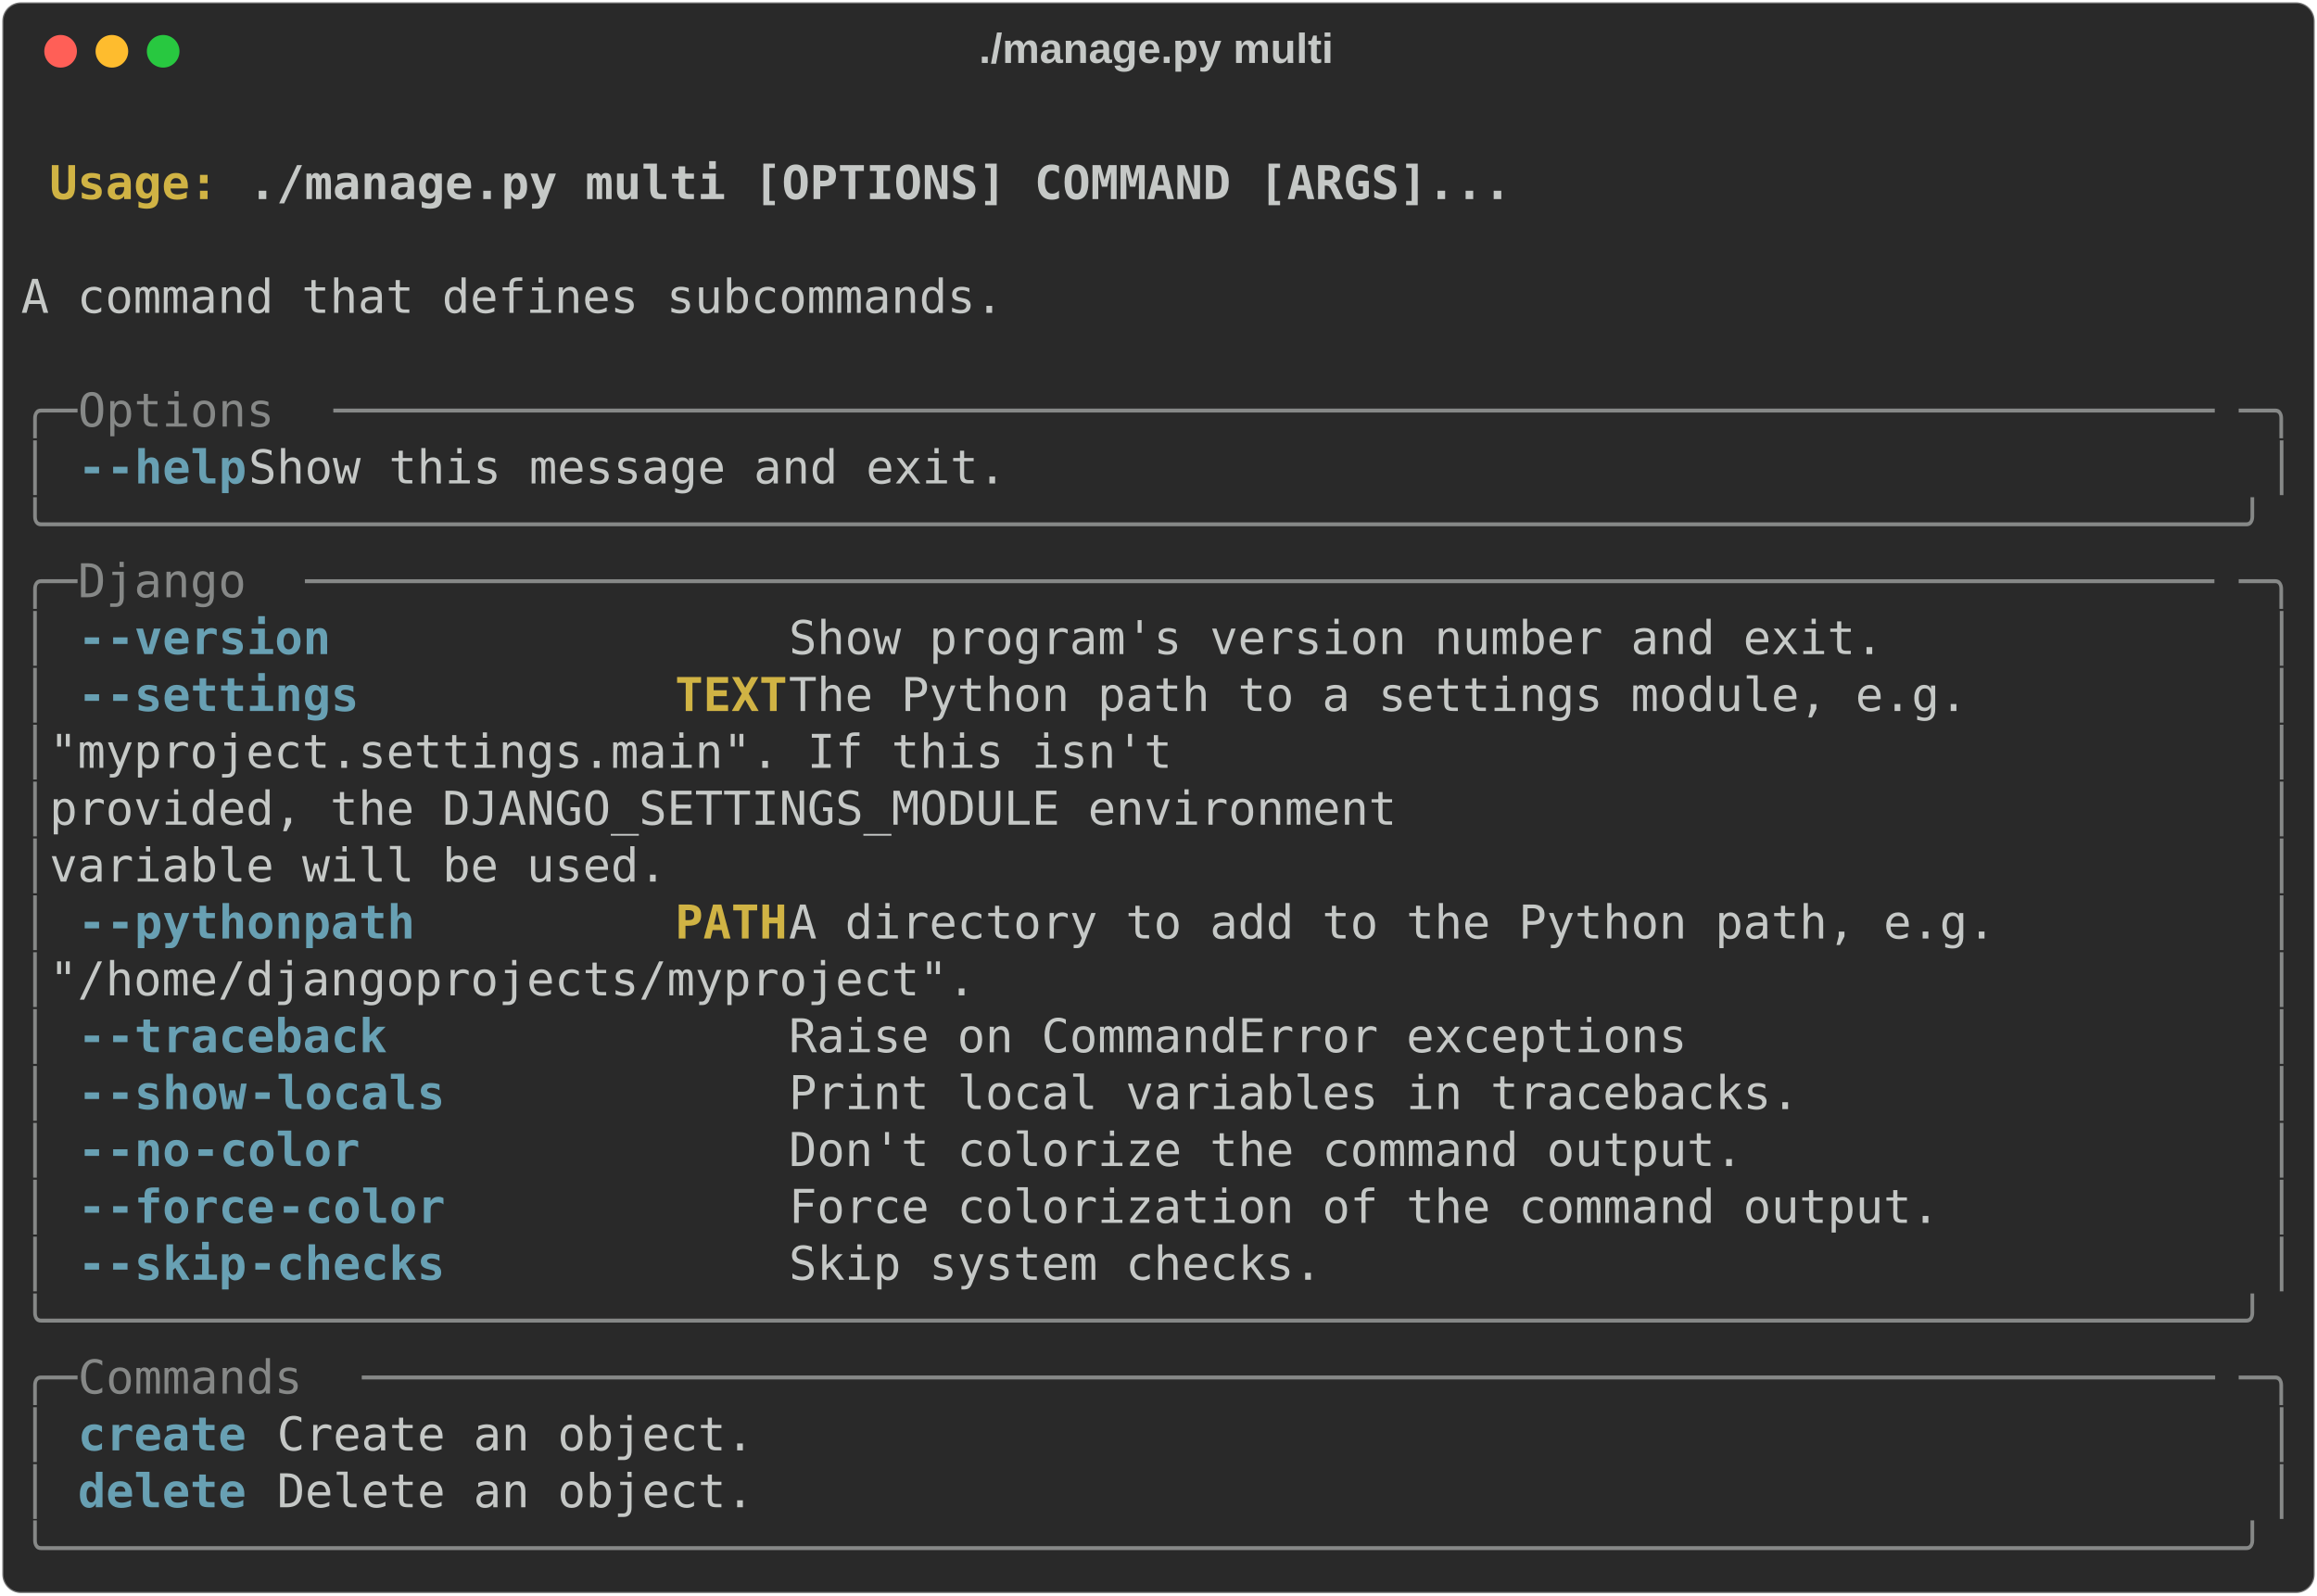
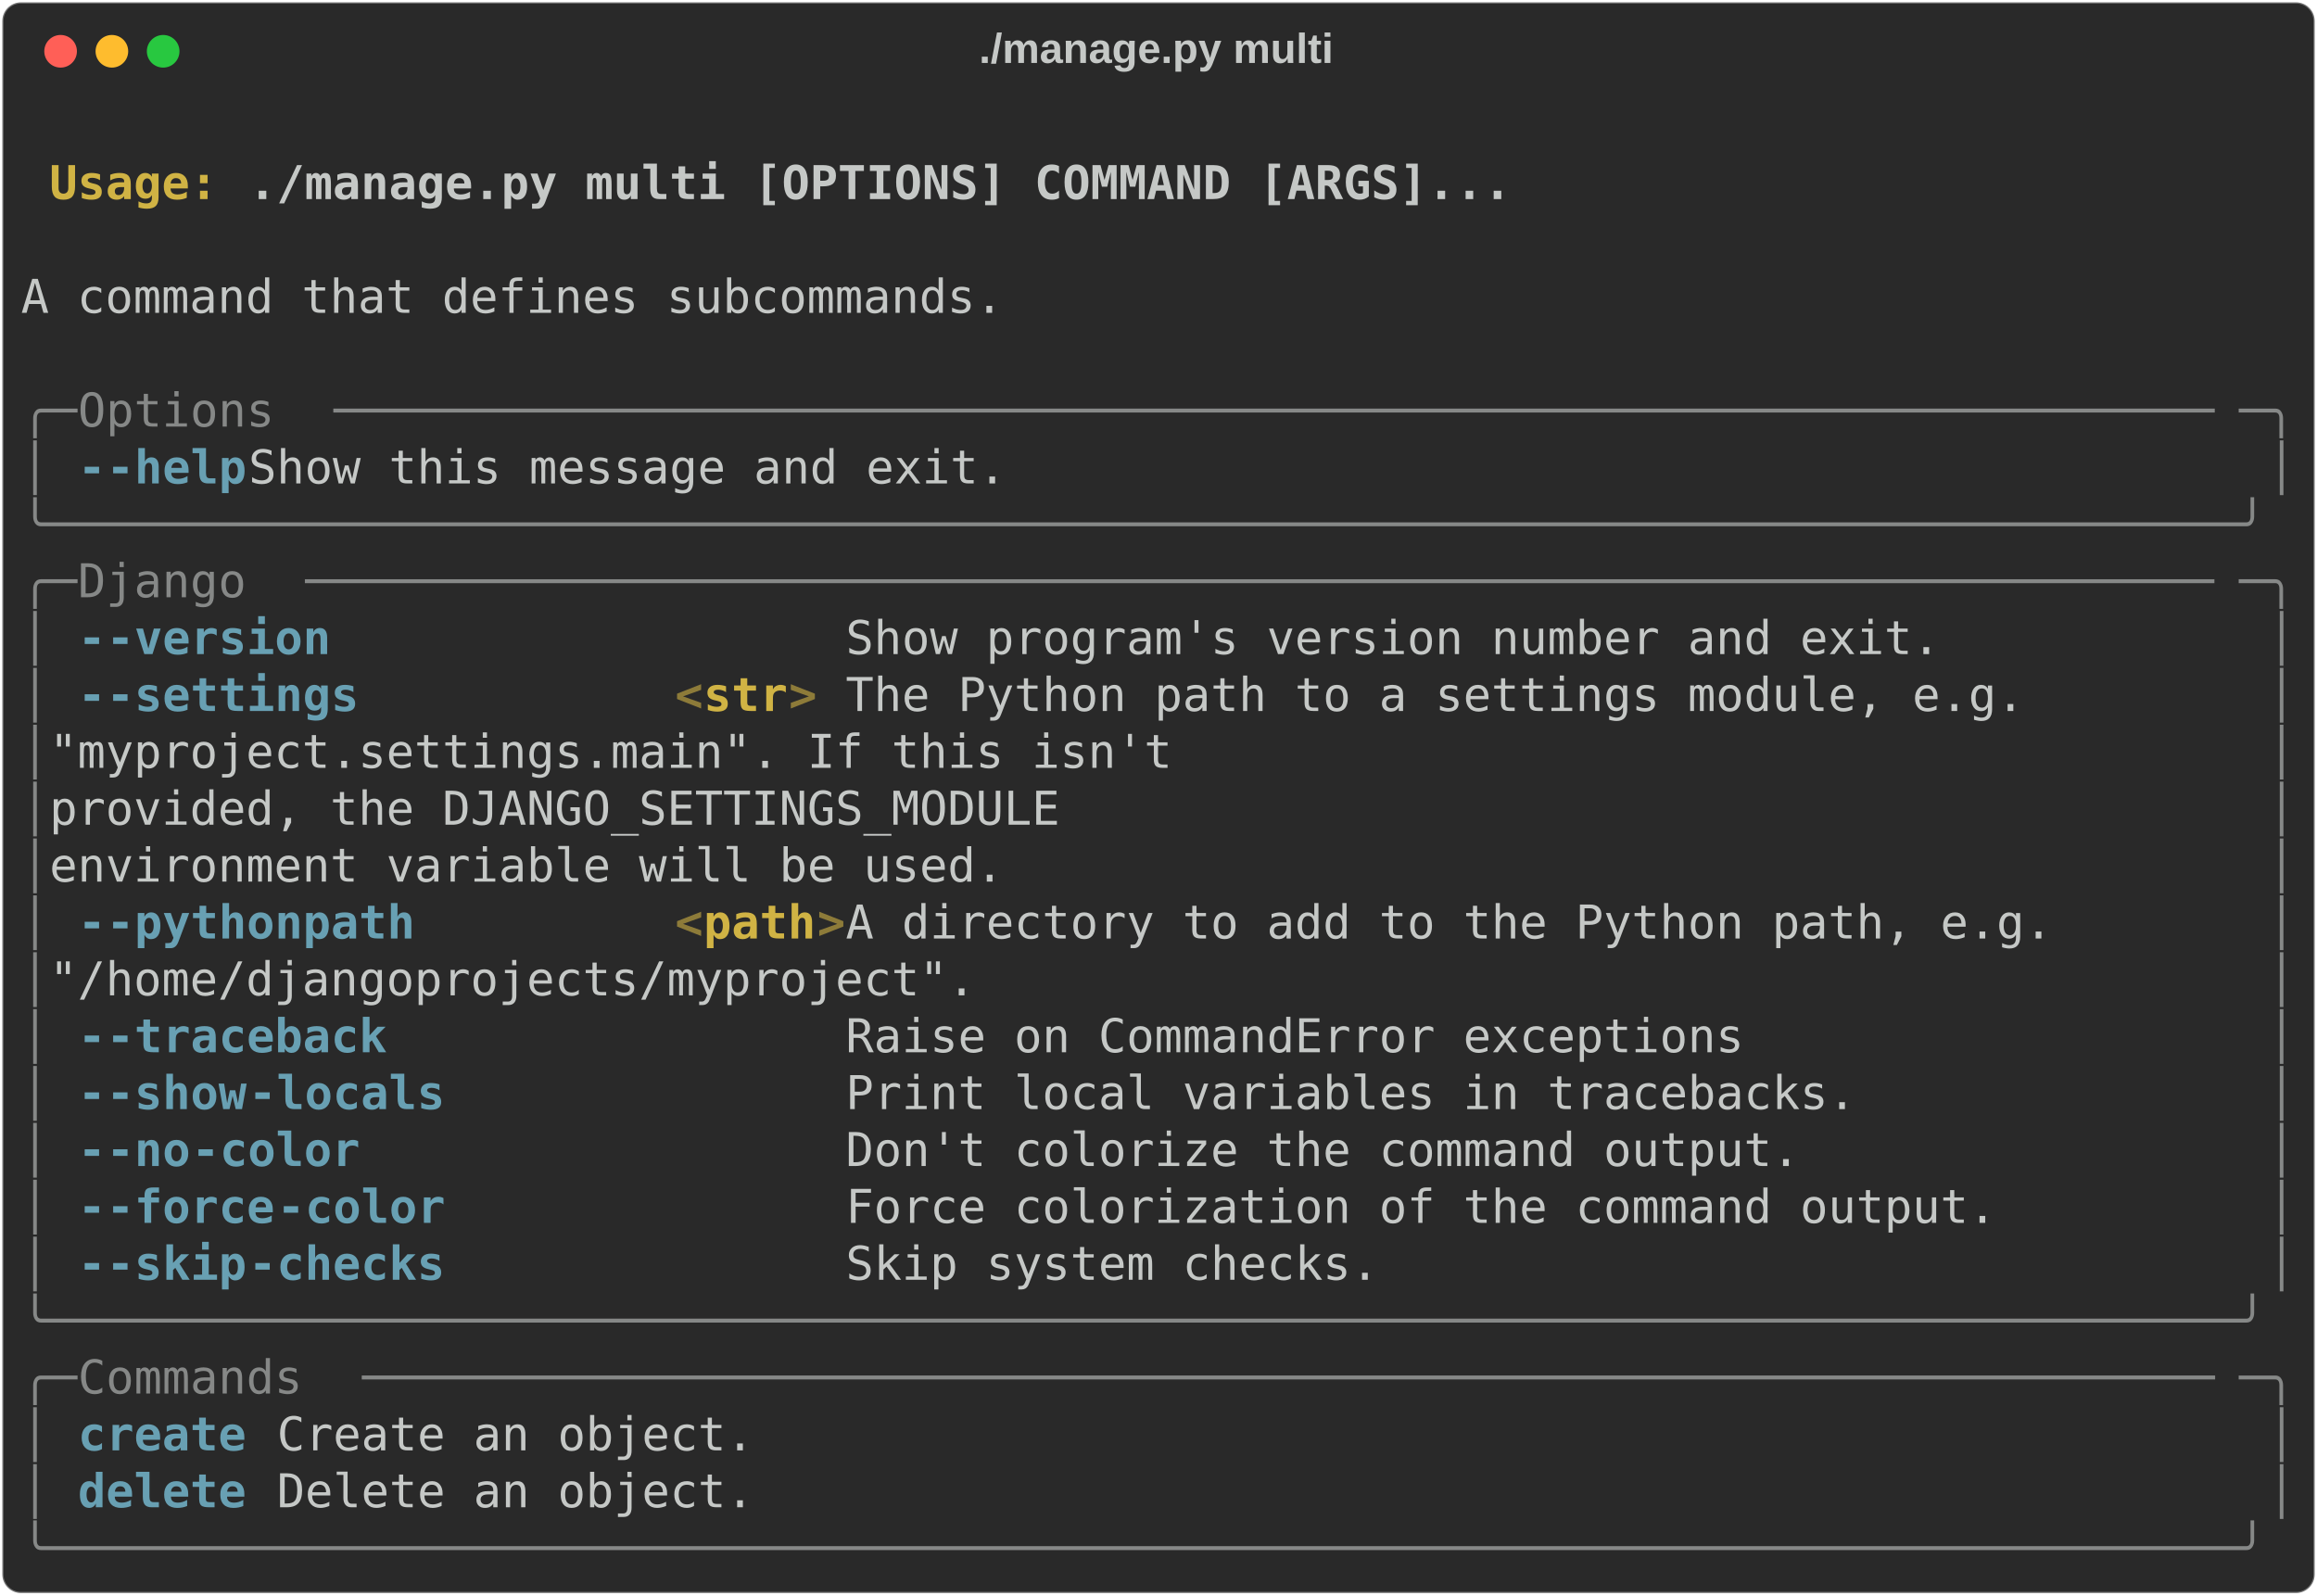
<svg xmlns="http://www.w3.org/2000/svg" class="rich-terminal" viewBox="0 0 994 684.4">
  <style>

    @font-face {
        font-family: "Fira Code";
        src: local("FiraCode-Regular"),
                url("https://cdnjs.cloudflare.com/ajax/libs/firacode/6.2.0/woff2/FiraCode-Regular.woff2") format("woff2"),
                url("https://cdnjs.cloudflare.com/ajax/libs/firacode/6.2.0/woff/FiraCode-Regular.woff") format("woff");
        font-style: normal;
        font-weight: 400;
    }
    @font-face {
        font-family: "Fira Code";
        src: local("FiraCode-Bold"),
                url("https://cdnjs.cloudflare.com/ajax/libs/firacode/6.2.0/woff2/FiraCode-Bold.woff2") format("woff2"),
                url("https://cdnjs.cloudflare.com/ajax/libs/firacode/6.2.0/woff/FiraCode-Bold.woff") format("woff");
        font-style: bold;
        font-weight: 700;
    }

-     .terminal-4016376267-matrix {
+     .terminal-1874567319-matrix {
        font-family: Fira Code, monospace;
        font-size: 20px;
        line-height: 24.4px;
        font-variant-east-asian: full-width;
    }

-     .terminal-4016376267-title {
+     .terminal-1874567319-title {
        font-size: 18px;
        font-weight: bold;
        font-family: arial;
    }

-     .terminal-4016376267-r1 { fill: #c5c8c6;font-weight: bold }
- .terminal-4016376267-r2 { fill: #c5c8c6 }
- .terminal-4016376267-r3 { fill: #d0b344;font-weight: bold }
- .terminal-4016376267-r4 { fill: #868887 }
- .terminal-4016376267-r5 { fill: #68a0b3;font-weight: bold }
+     .terminal-1874567319-r1 { fill: #c5c8c6;font-weight: bold }
+ .terminal-1874567319-r2 { fill: #c5c8c6 }
+ .terminal-1874567319-r3 { fill: #d0b344;font-weight: bold }
+ .terminal-1874567319-r4 { fill: #868887 }
+ .terminal-1874567319-r5 { fill: #68a0b3;font-weight: bold }
+ .terminal-1874567319-r6 { fill: #8d7b39;font-weight: bold }
    </style>
  <defs>
-     <clipPath id="terminal-4016376267-clip-terminal">
+     <clipPath id="terminal-1874567319-clip-terminal">
      <rect x="0" y="0" width="975.0" height="633.4" />
    </clipPath>
-     <clipPath id="terminal-4016376267-line-0">
+     <clipPath id="terminal-1874567319-line-0">
      <rect x="0" y="1.5" width="976" height="24.65" />
    </clipPath>
-     <clipPath id="terminal-4016376267-line-1">
+     <clipPath id="terminal-1874567319-line-1">
      <rect x="0" y="25.9" width="976" height="24.65" />
    </clipPath>
-     <clipPath id="terminal-4016376267-line-2">
+     <clipPath id="terminal-1874567319-line-2">
      <rect x="0" y="50.3" width="976" height="24.65" />
    </clipPath>
-     <clipPath id="terminal-4016376267-line-3">
+     <clipPath id="terminal-1874567319-line-3">
      <rect x="0" y="74.7" width="976" height="24.65" />
    </clipPath>
-     <clipPath id="terminal-4016376267-line-4">
+     <clipPath id="terminal-1874567319-line-4">
      <rect x="0" y="99.1" width="976" height="24.65" />
    </clipPath>
-     <clipPath id="terminal-4016376267-line-5">
+     <clipPath id="terminal-1874567319-line-5">
      <rect x="0" y="123.5" width="976" height="24.65" />
    </clipPath>
-     <clipPath id="terminal-4016376267-line-6">
+     <clipPath id="terminal-1874567319-line-6">
      <rect x="0" y="147.9" width="976" height="24.65" />
    </clipPath>
-     <clipPath id="terminal-4016376267-line-7">
+     <clipPath id="terminal-1874567319-line-7">
      <rect x="0" y="172.3" width="976" height="24.65" />
    </clipPath>
-     <clipPath id="terminal-4016376267-line-8">
+     <clipPath id="terminal-1874567319-line-8">
      <rect x="0" y="196.7" width="976" height="24.65" />
    </clipPath>
-     <clipPath id="terminal-4016376267-line-9">
+     <clipPath id="terminal-1874567319-line-9">
      <rect x="0" y="221.1" width="976" height="24.65" />
    </clipPath>
-     <clipPath id="terminal-4016376267-line-10">
+     <clipPath id="terminal-1874567319-line-10">
      <rect x="0" y="245.5" width="976" height="24.65" />
    </clipPath>
-     <clipPath id="terminal-4016376267-line-11">
+     <clipPath id="terminal-1874567319-line-11">
      <rect x="0" y="269.9" width="976" height="24.65" />
    </clipPath>
-     <clipPath id="terminal-4016376267-line-12">
+     <clipPath id="terminal-1874567319-line-12">
      <rect x="0" y="294.3" width="976" height="24.65" />
    </clipPath>
-     <clipPath id="terminal-4016376267-line-13">
+     <clipPath id="terminal-1874567319-line-13">
      <rect x="0" y="318.7" width="976" height="24.65" />
    </clipPath>
-     <clipPath id="terminal-4016376267-line-14">
+     <clipPath id="terminal-1874567319-line-14">
      <rect x="0" y="343.1" width="976" height="24.65" />
    </clipPath>
-     <clipPath id="terminal-4016376267-line-15">
+     <clipPath id="terminal-1874567319-line-15">
      <rect x="0" y="367.5" width="976" height="24.65" />
    </clipPath>
-     <clipPath id="terminal-4016376267-line-16">
+     <clipPath id="terminal-1874567319-line-16">
      <rect x="0" y="391.9" width="976" height="24.65" />
    </clipPath>
-     <clipPath id="terminal-4016376267-line-17">
+     <clipPath id="terminal-1874567319-line-17">
      <rect x="0" y="416.3" width="976" height="24.65" />
    </clipPath>
-     <clipPath id="terminal-4016376267-line-18">
+     <clipPath id="terminal-1874567319-line-18">
      <rect x="0" y="440.7" width="976" height="24.65" />
    </clipPath>
-     <clipPath id="terminal-4016376267-line-19">
+     <clipPath id="terminal-1874567319-line-19">
      <rect x="0" y="465.1" width="976" height="24.65" />
    </clipPath>
-     <clipPath id="terminal-4016376267-line-20">
+     <clipPath id="terminal-1874567319-line-20">
      <rect x="0" y="489.5" width="976" height="24.65" />
    </clipPath>
-     <clipPath id="terminal-4016376267-line-21">
+     <clipPath id="terminal-1874567319-line-21">
      <rect x="0" y="513.9" width="976" height="24.65" />
    </clipPath>
-     <clipPath id="terminal-4016376267-line-22">
+     <clipPath id="terminal-1874567319-line-22">
      <rect x="0" y="538.3" width="976" height="24.65" />
    </clipPath>
-     <clipPath id="terminal-4016376267-line-23">
+     <clipPath id="terminal-1874567319-line-23">
      <rect x="0" y="562.7" width="976" height="24.65" />
    </clipPath>
-     <clipPath id="terminal-4016376267-line-24">
+     <clipPath id="terminal-1874567319-line-24">
      <rect x="0" y="587.1" width="976" height="24.65" />
    </clipPath>
  </defs>
  <rect fill="#292929" stroke="rgba(255,255,255,0.35)" stroke-width="1" x="1" y="1" width="992" height="682.4" rx="8" />
-   <text class="terminal-4016376267-title" fill="#c5c8c6" text-anchor="middle" x="496" y="27">./manage.py multi</text>
+   <text class="terminal-1874567319-title" fill="#c5c8c6" text-anchor="middle" x="496" y="27">./manage.py multi</text>
  <g transform="translate(26,22)">
    <circle cx="0" cy="0" r="7" fill="#ff5f57" />
    <circle cx="22" cy="0" r="7" fill="#febc2e" />
    <circle cx="44" cy="0" r="7" fill="#28c840" />
  </g>
-   <g transform="translate(9, 41)" clip-path="url(#terminal-4016376267-clip-terminal)">
-     <g class="terminal-4016376267-matrix">
-       <text class="terminal-4016376267-r2" x="976" y="20" textLength="12.2" clip-path="url(#terminal-4016376267-line-0)">
- </text>
-       <text class="terminal-4016376267-r3" x="12.2" y="44.4" textLength="85.4" clip-path="url(#terminal-4016376267-line-1)">Usage: </text>
-       <text class="terminal-4016376267-r1" x="97.6" y="44.4" textLength="549" clip-path="url(#terminal-4016376267-line-1)">./manage.py multi [OPTIONS] COMMAND [ARGS]...</text>
-       <text class="terminal-4016376267-r2" x="976" y="44.4" textLength="12.2" clip-path="url(#terminal-4016376267-line-1)">
- </text>
-       <text class="terminal-4016376267-r2" x="976" y="68.8" textLength="12.2" clip-path="url(#terminal-4016376267-line-2)">
- </text>
-       <text class="terminal-4016376267-r2" x="0" y="93.2" textLength="976" clip-path="url(#terminal-4016376267-line-3)"> A command that defines subcommands.                                            </text>
-       <text class="terminal-4016376267-r2" x="976" y="93.2" textLength="12.2" clip-path="url(#terminal-4016376267-line-3)">
- </text>
-       <text class="terminal-4016376267-r2" x="976" y="117.6" textLength="12.2" clip-path="url(#terminal-4016376267-line-4)">
- </text>
-       <text class="terminal-4016376267-r4" x="0" y="142" textLength="24.4" clip-path="url(#terminal-4016376267-line-5)">╭─</text>
-       <text class="terminal-4016376267-r4" x="24.4" y="142" textLength="109.8" clip-path="url(#terminal-4016376267-line-5)"> Options </text>
-       <text class="terminal-4016376267-r4" x="134.2" y="142" textLength="817.4" clip-path="url(#terminal-4016376267-line-5)">───────────────────────────────────────────────────────────────────</text>
-       <text class="terminal-4016376267-r4" x="951.6" y="142" textLength="24.4" clip-path="url(#terminal-4016376267-line-5)">─╮</text>
-       <text class="terminal-4016376267-r2" x="976" y="142" textLength="12.2" clip-path="url(#terminal-4016376267-line-5)">
- </text>
-       <text class="terminal-4016376267-r4" x="0" y="166.4" textLength="12.2" clip-path="url(#terminal-4016376267-line-6)">│</text>
-       <text class="terminal-4016376267-r5" x="24.4" y="166.4" textLength="12.2" clip-path="url(#terminal-4016376267-line-6)">-</text>
-       <text class="terminal-4016376267-r5" x="36.6" y="166.4" textLength="61" clip-path="url(#terminal-4016376267-line-6)">-help</text>
-       <text class="terminal-4016376267-r2" x="97.6" y="166.4" textLength="866.2" clip-path="url(#terminal-4016376267-line-6)">          Show this message and exit.                                  </text>
-       <text class="terminal-4016376267-r4" x="963.8" y="166.4" textLength="12.2" clip-path="url(#terminal-4016376267-line-6)">│</text>
-       <text class="terminal-4016376267-r2" x="976" y="166.4" textLength="12.2" clip-path="url(#terminal-4016376267-line-6)">
- </text>
-       <text class="terminal-4016376267-r4" x="0" y="190.8" textLength="976" clip-path="url(#terminal-4016376267-line-7)">╰──────────────────────────────────────────────────────────────────────────────╯</text>
-       <text class="terminal-4016376267-r2" x="976" y="190.8" textLength="12.2" clip-path="url(#terminal-4016376267-line-7)">
- </text>
-       <text class="terminal-4016376267-r4" x="0" y="215.2" textLength="24.4" clip-path="url(#terminal-4016376267-line-8)">╭─</text>
-       <text class="terminal-4016376267-r4" x="24.4" y="215.2" textLength="97.6" clip-path="url(#terminal-4016376267-line-8)"> Django </text>
-       <text class="terminal-4016376267-r4" x="122" y="215.2" textLength="829.6" clip-path="url(#terminal-4016376267-line-8)">────────────────────────────────────────────────────────────────────</text>
-       <text class="terminal-4016376267-r4" x="951.6" y="215.2" textLength="24.4" clip-path="url(#terminal-4016376267-line-8)">─╮</text>
-       <text class="terminal-4016376267-r2" x="976" y="215.2" textLength="12.2" clip-path="url(#terminal-4016376267-line-8)">
- </text>
-       <text class="terminal-4016376267-r4" x="0" y="239.6" textLength="12.2" clip-path="url(#terminal-4016376267-line-9)">│</text>
-       <text class="terminal-4016376267-r5" x="24.4" y="239.6" textLength="12.2" clip-path="url(#terminal-4016376267-line-9)">-</text>
-       <text class="terminal-4016376267-r5" x="36.6" y="239.6" textLength="97.6" clip-path="url(#terminal-4016376267-line-9)">-version</text>
-       <text class="terminal-4016376267-r2" x="329.4" y="239.6" textLength="634.4" clip-path="url(#terminal-4016376267-line-9)">  Show program's version number and exit.           </text>
-       <text class="terminal-4016376267-r4" x="963.8" y="239.6" textLength="12.2" clip-path="url(#terminal-4016376267-line-9)">│</text>
-       <text class="terminal-4016376267-r2" x="976" y="239.6" textLength="12.2" clip-path="url(#terminal-4016376267-line-9)">
- </text>
-       <text class="terminal-4016376267-r4" x="0" y="264" textLength="12.2" clip-path="url(#terminal-4016376267-line-10)">│</text>
-       <text class="terminal-4016376267-r5" x="24.4" y="264" textLength="12.2" clip-path="url(#terminal-4016376267-line-10)">-</text>
-       <text class="terminal-4016376267-r5" x="36.6" y="264" textLength="109.8" clip-path="url(#terminal-4016376267-line-10)">-settings</text>
-       <text class="terminal-4016376267-r3" x="280.6" y="264" textLength="48.8" clip-path="url(#terminal-4016376267-line-10)">TEXT</text>
-       <text class="terminal-4016376267-r2" x="329.4" y="264" textLength="634.4" clip-path="url(#terminal-4016376267-line-10)">  The Python path to a settings module, e.g.        </text>
-       <text class="terminal-4016376267-r4" x="963.8" y="264" textLength="12.2" clip-path="url(#terminal-4016376267-line-10)">│</text>
-       <text class="terminal-4016376267-r2" x="976" y="264" textLength="12.2" clip-path="url(#terminal-4016376267-line-10)">
- </text>
-       <text class="terminal-4016376267-r4" x="0" y="288.4" textLength="12.2" clip-path="url(#terminal-4016376267-line-11)">│</text>
-       <text class="terminal-4016376267-r2" x="12.2" y="288.4" textLength="951.6" clip-path="url(#terminal-4016376267-line-11)">                            "myproject.settings.main". If this isn't          </text>
-       <text class="terminal-4016376267-r4" x="963.8" y="288.4" textLength="12.2" clip-path="url(#terminal-4016376267-line-11)">│</text>
-       <text class="terminal-4016376267-r2" x="976" y="288.4" textLength="12.2" clip-path="url(#terminal-4016376267-line-11)">
- </text>
-       <text class="terminal-4016376267-r4" x="0" y="312.8" textLength="12.2" clip-path="url(#terminal-4016376267-line-12)">│</text>
-       <text class="terminal-4016376267-r2" x="12.2" y="312.8" textLength="951.6" clip-path="url(#terminal-4016376267-line-12)">                            provided, the DJANGO_SETTINGS_MODULE environment  </text>
-       <text class="terminal-4016376267-r4" x="963.8" y="312.8" textLength="12.2" clip-path="url(#terminal-4016376267-line-12)">│</text>
-       <text class="terminal-4016376267-r2" x="976" y="312.8" textLength="12.2" clip-path="url(#terminal-4016376267-line-12)">
- </text>
-       <text class="terminal-4016376267-r4" x="0" y="337.2" textLength="12.2" clip-path="url(#terminal-4016376267-line-13)">│</text>
-       <text class="terminal-4016376267-r2" x="12.2" y="337.2" textLength="951.6" clip-path="url(#terminal-4016376267-line-13)">                            variable will be used.                            </text>
-       <text class="terminal-4016376267-r4" x="963.8" y="337.2" textLength="12.2" clip-path="url(#terminal-4016376267-line-13)">│</text>
-       <text class="terminal-4016376267-r2" x="976" y="337.2" textLength="12.2" clip-path="url(#terminal-4016376267-line-13)">
- </text>
-       <text class="terminal-4016376267-r4" x="0" y="361.6" textLength="12.2" clip-path="url(#terminal-4016376267-line-14)">│</text>
-       <text class="terminal-4016376267-r5" x="24.4" y="361.6" textLength="12.2" clip-path="url(#terminal-4016376267-line-14)">-</text>
-       <text class="terminal-4016376267-r5" x="36.6" y="361.6" textLength="134.2" clip-path="url(#terminal-4016376267-line-14)">-pythonpath</text>
-       <text class="terminal-4016376267-r3" x="280.6" y="361.6" textLength="48.8" clip-path="url(#terminal-4016376267-line-14)">PATH</text>
-       <text class="terminal-4016376267-r2" x="329.4" y="361.6" textLength="634.4" clip-path="url(#terminal-4016376267-line-14)">  A directory to add to the Python path, e.g.       </text>
-       <text class="terminal-4016376267-r4" x="963.8" y="361.6" textLength="12.2" clip-path="url(#terminal-4016376267-line-14)">│</text>
-       <text class="terminal-4016376267-r2" x="976" y="361.6" textLength="12.2" clip-path="url(#terminal-4016376267-line-14)">
- </text>
-       <text class="terminal-4016376267-r4" x="0" y="386" textLength="12.2" clip-path="url(#terminal-4016376267-line-15)">│</text>
-       <text class="terminal-4016376267-r2" x="12.2" y="386" textLength="951.6" clip-path="url(#terminal-4016376267-line-15)">                            "/home/djangoprojects/myproject".                 </text>
-       <text class="terminal-4016376267-r4" x="963.8" y="386" textLength="12.2" clip-path="url(#terminal-4016376267-line-15)">│</text>
-       <text class="terminal-4016376267-r2" x="976" y="386" textLength="12.2" clip-path="url(#terminal-4016376267-line-15)">
- </text>
-       <text class="terminal-4016376267-r4" x="0" y="410.4" textLength="12.2" clip-path="url(#terminal-4016376267-line-16)">│</text>
-       <text class="terminal-4016376267-r5" x="24.4" y="410.4" textLength="12.2" clip-path="url(#terminal-4016376267-line-16)">-</text>
-       <text class="terminal-4016376267-r5" x="36.6" y="410.4" textLength="122" clip-path="url(#terminal-4016376267-line-16)">-traceback</text>
-       <text class="terminal-4016376267-r2" x="329.4" y="410.4" textLength="634.4" clip-path="url(#terminal-4016376267-line-16)">  Raise on CommandError exceptions                  </text>
-       <text class="terminal-4016376267-r4" x="963.8" y="410.4" textLength="12.2" clip-path="url(#terminal-4016376267-line-16)">│</text>
-       <text class="terminal-4016376267-r2" x="976" y="410.4" textLength="12.2" clip-path="url(#terminal-4016376267-line-16)">
- </text>
-       <text class="terminal-4016376267-r4" x="0" y="434.8" textLength="12.2" clip-path="url(#terminal-4016376267-line-17)">│</text>
-       <text class="terminal-4016376267-r5" x="24.4" y="434.8" textLength="12.2" clip-path="url(#terminal-4016376267-line-17)">-</text>
-       <text class="terminal-4016376267-r5" x="36.6" y="434.8" textLength="61" clip-path="url(#terminal-4016376267-line-17)">-show</text>
-       <text class="terminal-4016376267-r5" x="97.6" y="434.8" textLength="85.4" clip-path="url(#terminal-4016376267-line-17)">-locals</text>
-       <text class="terminal-4016376267-r2" x="329.4" y="434.8" textLength="634.4" clip-path="url(#terminal-4016376267-line-17)">  Print local variables in tracebacks.              </text>
-       <text class="terminal-4016376267-r4" x="963.8" y="434.8" textLength="12.2" clip-path="url(#terminal-4016376267-line-17)">│</text>
-       <text class="terminal-4016376267-r2" x="976" y="434.8" textLength="12.2" clip-path="url(#terminal-4016376267-line-17)">
- </text>
-       <text class="terminal-4016376267-r4" x="0" y="459.2" textLength="12.2" clip-path="url(#terminal-4016376267-line-18)">│</text>
-       <text class="terminal-4016376267-r5" x="24.4" y="459.2" textLength="12.2" clip-path="url(#terminal-4016376267-line-18)">-</text>
-       <text class="terminal-4016376267-r5" x="36.6" y="459.2" textLength="36.6" clip-path="url(#terminal-4016376267-line-18)">-no</text>
-       <text class="terminal-4016376267-r5" x="73.2" y="459.2" textLength="73.2" clip-path="url(#terminal-4016376267-line-18)">-color</text>
-       <text class="terminal-4016376267-r2" x="329.4" y="459.2" textLength="634.4" clip-path="url(#terminal-4016376267-line-18)">  Don't colorize the command output.                </text>
-       <text class="terminal-4016376267-r4" x="963.8" y="459.2" textLength="12.2" clip-path="url(#terminal-4016376267-line-18)">│</text>
-       <text class="terminal-4016376267-r2" x="976" y="459.2" textLength="12.2" clip-path="url(#terminal-4016376267-line-18)">
- </text>
-       <text class="terminal-4016376267-r4" x="0" y="483.6" textLength="12.2" clip-path="url(#terminal-4016376267-line-19)">│</text>
-       <text class="terminal-4016376267-r5" x="24.4" y="483.6" textLength="12.2" clip-path="url(#terminal-4016376267-line-19)">-</text>
-       <text class="terminal-4016376267-r5" x="36.6" y="483.6" textLength="73.2" clip-path="url(#terminal-4016376267-line-19)">-force</text>
-       <text class="terminal-4016376267-r5" x="109.8" y="483.6" textLength="73.2" clip-path="url(#terminal-4016376267-line-19)">-color</text>
-       <text class="terminal-4016376267-r2" x="329.4" y="483.6" textLength="634.4" clip-path="url(#terminal-4016376267-line-19)">  Force colorization of the command output.         </text>
-       <text class="terminal-4016376267-r4" x="963.8" y="483.6" textLength="12.2" clip-path="url(#terminal-4016376267-line-19)">│</text>
-       <text class="terminal-4016376267-r2" x="976" y="483.6" textLength="12.2" clip-path="url(#terminal-4016376267-line-19)">
- </text>
-       <text class="terminal-4016376267-r4" x="0" y="508" textLength="12.2" clip-path="url(#terminal-4016376267-line-20)">│</text>
-       <text class="terminal-4016376267-r5" x="24.4" y="508" textLength="12.2" clip-path="url(#terminal-4016376267-line-20)">-</text>
-       <text class="terminal-4016376267-r5" x="36.6" y="508" textLength="61" clip-path="url(#terminal-4016376267-line-20)">-skip</text>
-       <text class="terminal-4016376267-r5" x="97.6" y="508" textLength="85.4" clip-path="url(#terminal-4016376267-line-20)">-checks</text>
-       <text class="terminal-4016376267-r2" x="329.4" y="508" textLength="634.4" clip-path="url(#terminal-4016376267-line-20)">  Skip system checks.                               </text>
-       <text class="terminal-4016376267-r4" x="963.8" y="508" textLength="12.2" clip-path="url(#terminal-4016376267-line-20)">│</text>
-       <text class="terminal-4016376267-r2" x="976" y="508" textLength="12.2" clip-path="url(#terminal-4016376267-line-20)">
- </text>
-       <text class="terminal-4016376267-r4" x="0" y="532.4" textLength="976" clip-path="url(#terminal-4016376267-line-21)">╰──────────────────────────────────────────────────────────────────────────────╯</text>
-       <text class="terminal-4016376267-r2" x="976" y="532.4" textLength="12.2" clip-path="url(#terminal-4016376267-line-21)">
- </text>
-       <text class="terminal-4016376267-r4" x="0" y="556.8" textLength="24.4" clip-path="url(#terminal-4016376267-line-22)">╭─</text>
-       <text class="terminal-4016376267-r4" x="24.4" y="556.8" textLength="122" clip-path="url(#terminal-4016376267-line-22)"> Commands </text>
-       <text class="terminal-4016376267-r4" x="146.4" y="556.8" textLength="805.2" clip-path="url(#terminal-4016376267-line-22)">──────────────────────────────────────────────────────────────────</text>
-       <text class="terminal-4016376267-r4" x="951.6" y="556.8" textLength="24.4" clip-path="url(#terminal-4016376267-line-22)">─╮</text>
-       <text class="terminal-4016376267-r2" x="976" y="556.8" textLength="12.2" clip-path="url(#terminal-4016376267-line-22)">
- </text>
-       <text class="terminal-4016376267-r4" x="0" y="581.2" textLength="12.2" clip-path="url(#terminal-4016376267-line-23)">│</text>
-       <text class="terminal-4016376267-r5" x="24.4" y="581.2" textLength="73.2" clip-path="url(#terminal-4016376267-line-23)">create</text>
-       <text class="terminal-4016376267-r2" x="109.8" y="581.2" textLength="854" clip-path="url(#terminal-4016376267-line-23)"> Create an object.                                                    </text>
-       <text class="terminal-4016376267-r4" x="963.8" y="581.2" textLength="12.2" clip-path="url(#terminal-4016376267-line-23)">│</text>
-       <text class="terminal-4016376267-r2" x="976" y="581.2" textLength="12.2" clip-path="url(#terminal-4016376267-line-23)">
- </text>
-       <text class="terminal-4016376267-r4" x="0" y="605.6" textLength="12.2" clip-path="url(#terminal-4016376267-line-24)">│</text>
-       <text class="terminal-4016376267-r5" x="24.4" y="605.6" textLength="73.2" clip-path="url(#terminal-4016376267-line-24)">delete</text>
-       <text class="terminal-4016376267-r2" x="109.8" y="605.6" textLength="854" clip-path="url(#terminal-4016376267-line-24)"> Delete an object.                                                    </text>
-       <text class="terminal-4016376267-r4" x="963.8" y="605.6" textLength="12.2" clip-path="url(#terminal-4016376267-line-24)">│</text>
-       <text class="terminal-4016376267-r2" x="976" y="605.6" textLength="12.2" clip-path="url(#terminal-4016376267-line-24)">
- </text>
-       <text class="terminal-4016376267-r4" x="0" y="630" textLength="976" clip-path="url(#terminal-4016376267-line-25)">╰──────────────────────────────────────────────────────────────────────────────╯</text>
-       <text class="terminal-4016376267-r2" x="976" y="630" textLength="12.2" clip-path="url(#terminal-4016376267-line-25)">
+   <g transform="translate(9, 41)" clip-path="url(#terminal-1874567319-clip-terminal)">
+     <g class="terminal-1874567319-matrix">
+       <text class="terminal-1874567319-r2" x="976" y="20" textLength="12.2" clip-path="url(#terminal-1874567319-line-0)">
+ </text>
+       <text class="terminal-1874567319-r3" x="12.2" y="44.4" textLength="85.4" clip-path="url(#terminal-1874567319-line-1)">Usage: </text>
+       <text class="terminal-1874567319-r1" x="97.6" y="44.4" textLength="549" clip-path="url(#terminal-1874567319-line-1)">./manage.py multi [OPTIONS] COMMAND [ARGS]...</text>
+       <text class="terminal-1874567319-r2" x="976" y="44.4" textLength="12.2" clip-path="url(#terminal-1874567319-line-1)">
+ </text>
+       <text class="terminal-1874567319-r2" x="976" y="68.8" textLength="12.2" clip-path="url(#terminal-1874567319-line-2)">
+ </text>
+       <text class="terminal-1874567319-r2" x="0" y="93.2" textLength="976" clip-path="url(#terminal-1874567319-line-3)"> A command that defines subcommands.                                            </text>
+       <text class="terminal-1874567319-r2" x="976" y="93.2" textLength="12.2" clip-path="url(#terminal-1874567319-line-3)">
+ </text>
+       <text class="terminal-1874567319-r2" x="976" y="117.6" textLength="12.2" clip-path="url(#terminal-1874567319-line-4)">
+ </text>
+       <text class="terminal-1874567319-r4" x="0" y="142" textLength="24.4" clip-path="url(#terminal-1874567319-line-5)">╭─</text>
+       <text class="terminal-1874567319-r4" x="24.4" y="142" textLength="109.8" clip-path="url(#terminal-1874567319-line-5)"> Options </text>
+       <text class="terminal-1874567319-r4" x="134.2" y="142" textLength="817.4" clip-path="url(#terminal-1874567319-line-5)">───────────────────────────────────────────────────────────────────</text>
+       <text class="terminal-1874567319-r4" x="951.6" y="142" textLength="24.4" clip-path="url(#terminal-1874567319-line-5)">─╮</text>
+       <text class="terminal-1874567319-r2" x="976" y="142" textLength="12.2" clip-path="url(#terminal-1874567319-line-5)">
+ </text>
+       <text class="terminal-1874567319-r4" x="0" y="166.4" textLength="12.2" clip-path="url(#terminal-1874567319-line-6)">│</text>
+       <text class="terminal-1874567319-r5" x="24.4" y="166.4" textLength="12.2" clip-path="url(#terminal-1874567319-line-6)">-</text>
+       <text class="terminal-1874567319-r5" x="36.6" y="166.4" textLength="61" clip-path="url(#terminal-1874567319-line-6)">-help</text>
+       <text class="terminal-1874567319-r2" x="97.6" y="166.4" textLength="866.2" clip-path="url(#terminal-1874567319-line-6)">          Show this message and exit.                                  </text>
+       <text class="terminal-1874567319-r4" x="963.8" y="166.4" textLength="12.2" clip-path="url(#terminal-1874567319-line-6)">│</text>
+       <text class="terminal-1874567319-r2" x="976" y="166.4" textLength="12.2" clip-path="url(#terminal-1874567319-line-6)">
+ </text>
+       <text class="terminal-1874567319-r4" x="0" y="190.8" textLength="976" clip-path="url(#terminal-1874567319-line-7)">╰──────────────────────────────────────────────────────────────────────────────╯</text>
+       <text class="terminal-1874567319-r2" x="976" y="190.8" textLength="12.2" clip-path="url(#terminal-1874567319-line-7)">
+ </text>
+       <text class="terminal-1874567319-r4" x="0" y="215.2" textLength="24.4" clip-path="url(#terminal-1874567319-line-8)">╭─</text>
+       <text class="terminal-1874567319-r4" x="24.4" y="215.2" textLength="97.6" clip-path="url(#terminal-1874567319-line-8)"> Django </text>
+       <text class="terminal-1874567319-r4" x="122" y="215.2" textLength="829.6" clip-path="url(#terminal-1874567319-line-8)">────────────────────────────────────────────────────────────────────</text>
+       <text class="terminal-1874567319-r4" x="951.6" y="215.2" textLength="24.4" clip-path="url(#terminal-1874567319-line-8)">─╮</text>
+       <text class="terminal-1874567319-r2" x="976" y="215.2" textLength="12.2" clip-path="url(#terminal-1874567319-line-8)">
+ </text>
+       <text class="terminal-1874567319-r4" x="0" y="239.6" textLength="12.2" clip-path="url(#terminal-1874567319-line-9)">│</text>
+       <text class="terminal-1874567319-r5" x="24.4" y="239.6" textLength="12.2" clip-path="url(#terminal-1874567319-line-9)">-</text>
+       <text class="terminal-1874567319-r5" x="36.6" y="239.6" textLength="97.6" clip-path="url(#terminal-1874567319-line-9)">-version</text>
+       <text class="terminal-1874567319-r2" x="353.8" y="239.6" textLength="610" clip-path="url(#terminal-1874567319-line-9)">  Show program's version number and exit.         </text>
+       <text class="terminal-1874567319-r4" x="963.8" y="239.6" textLength="12.2" clip-path="url(#terminal-1874567319-line-9)">│</text>
+       <text class="terminal-1874567319-r2" x="976" y="239.6" textLength="12.2" clip-path="url(#terminal-1874567319-line-9)">
+ </text>
+       <text class="terminal-1874567319-r4" x="0" y="264" textLength="12.2" clip-path="url(#terminal-1874567319-line-10)">│</text>
+       <text class="terminal-1874567319-r5" x="24.4" y="264" textLength="12.2" clip-path="url(#terminal-1874567319-line-10)">-</text>
+       <text class="terminal-1874567319-r5" x="36.6" y="264" textLength="109.8" clip-path="url(#terminal-1874567319-line-10)">-settings</text>
+       <text class="terminal-1874567319-r6" x="280.6" y="264" textLength="12.2" clip-path="url(#terminal-1874567319-line-10)">&lt;</text>
+       <text class="terminal-1874567319-r3" x="292.8" y="264" textLength="36.6" clip-path="url(#terminal-1874567319-line-10)">str</text>
+       <text class="terminal-1874567319-r6" x="329.4" y="264" textLength="12.2" clip-path="url(#terminal-1874567319-line-10)">&gt;</text>
+       <text class="terminal-1874567319-r2" x="353.8" y="264" textLength="610" clip-path="url(#terminal-1874567319-line-10)">  The Python path to a settings module, e.g.      </text>
+       <text class="terminal-1874567319-r4" x="963.8" y="264" textLength="12.2" clip-path="url(#terminal-1874567319-line-10)">│</text>
+       <text class="terminal-1874567319-r2" x="976" y="264" textLength="12.2" clip-path="url(#terminal-1874567319-line-10)">
+ </text>
+       <text class="terminal-1874567319-r4" x="0" y="288.4" textLength="12.2" clip-path="url(#terminal-1874567319-line-11)">│</text>
+       <text class="terminal-1874567319-r2" x="12.2" y="288.4" textLength="951.6" clip-path="url(#terminal-1874567319-line-11)">                              "myproject.settings.main". If this isn't        </text>
+       <text class="terminal-1874567319-r4" x="963.8" y="288.4" textLength="12.2" clip-path="url(#terminal-1874567319-line-11)">│</text>
+       <text class="terminal-1874567319-r2" x="976" y="288.4" textLength="12.2" clip-path="url(#terminal-1874567319-line-11)">
+ </text>
+       <text class="terminal-1874567319-r4" x="0" y="312.8" textLength="12.2" clip-path="url(#terminal-1874567319-line-12)">│</text>
+       <text class="terminal-1874567319-r2" x="12.2" y="312.8" textLength="951.6" clip-path="url(#terminal-1874567319-line-12)">                              provided, the DJANGO_SETTINGS_MODULE            </text>
+       <text class="terminal-1874567319-r4" x="963.8" y="312.8" textLength="12.2" clip-path="url(#terminal-1874567319-line-12)">│</text>
+       <text class="terminal-1874567319-r2" x="976" y="312.8" textLength="12.2" clip-path="url(#terminal-1874567319-line-12)">
+ </text>
+       <text class="terminal-1874567319-r4" x="0" y="337.2" textLength="12.2" clip-path="url(#terminal-1874567319-line-13)">│</text>
+       <text class="terminal-1874567319-r2" x="12.2" y="337.2" textLength="951.6" clip-path="url(#terminal-1874567319-line-13)">                              environment variable will be used.              </text>
+       <text class="terminal-1874567319-r4" x="963.8" y="337.2" textLength="12.2" clip-path="url(#terminal-1874567319-line-13)">│</text>
+       <text class="terminal-1874567319-r2" x="976" y="337.2" textLength="12.2" clip-path="url(#terminal-1874567319-line-13)">
+ </text>
+       <text class="terminal-1874567319-r4" x="0" y="361.6" textLength="12.2" clip-path="url(#terminal-1874567319-line-14)">│</text>
+       <text class="terminal-1874567319-r5" x="24.4" y="361.6" textLength="12.2" clip-path="url(#terminal-1874567319-line-14)">-</text>
+       <text class="terminal-1874567319-r5" x="36.6" y="361.6" textLength="134.2" clip-path="url(#terminal-1874567319-line-14)">-pythonpath</text>
+       <text class="terminal-1874567319-r6" x="280.6" y="361.6" textLength="12.2" clip-path="url(#terminal-1874567319-line-14)">&lt;</text>
+       <text class="terminal-1874567319-r3" x="292.8" y="361.6" textLength="48.8" clip-path="url(#terminal-1874567319-line-14)">path</text>
+       <text class="terminal-1874567319-r6" x="341.6" y="361.6" textLength="12.2" clip-path="url(#terminal-1874567319-line-14)">&gt;</text>
+       <text class="terminal-1874567319-r2" x="353.8" y="361.6" textLength="610" clip-path="url(#terminal-1874567319-line-14)">  A directory to add to the Python path, e.g.     </text>
+       <text class="terminal-1874567319-r4" x="963.8" y="361.6" textLength="12.2" clip-path="url(#terminal-1874567319-line-14)">│</text>
+       <text class="terminal-1874567319-r2" x="976" y="361.6" textLength="12.2" clip-path="url(#terminal-1874567319-line-14)">
+ </text>
+       <text class="terminal-1874567319-r4" x="0" y="386" textLength="12.2" clip-path="url(#terminal-1874567319-line-15)">│</text>
+       <text class="terminal-1874567319-r2" x="12.2" y="386" textLength="951.6" clip-path="url(#terminal-1874567319-line-15)">                              "/home/djangoprojects/myproject".               </text>
+       <text class="terminal-1874567319-r4" x="963.8" y="386" textLength="12.2" clip-path="url(#terminal-1874567319-line-15)">│</text>
+       <text class="terminal-1874567319-r2" x="976" y="386" textLength="12.2" clip-path="url(#terminal-1874567319-line-15)">
+ </text>
+       <text class="terminal-1874567319-r4" x="0" y="410.4" textLength="12.2" clip-path="url(#terminal-1874567319-line-16)">│</text>
+       <text class="terminal-1874567319-r5" x="24.4" y="410.4" textLength="12.2" clip-path="url(#terminal-1874567319-line-16)">-</text>
+       <text class="terminal-1874567319-r5" x="36.6" y="410.4" textLength="122" clip-path="url(#terminal-1874567319-line-16)">-traceback</text>
+       <text class="terminal-1874567319-r2" x="353.8" y="410.4" textLength="610" clip-path="url(#terminal-1874567319-line-16)">  Raise on CommandError exceptions                </text>
+       <text class="terminal-1874567319-r4" x="963.8" y="410.4" textLength="12.2" clip-path="url(#terminal-1874567319-line-16)">│</text>
+       <text class="terminal-1874567319-r2" x="976" y="410.4" textLength="12.2" clip-path="url(#terminal-1874567319-line-16)">
+ </text>
+       <text class="terminal-1874567319-r4" x="0" y="434.8" textLength="12.2" clip-path="url(#terminal-1874567319-line-17)">│</text>
+       <text class="terminal-1874567319-r5" x="24.4" y="434.8" textLength="12.2" clip-path="url(#terminal-1874567319-line-17)">-</text>
+       <text class="terminal-1874567319-r5" x="36.6" y="434.8" textLength="61" clip-path="url(#terminal-1874567319-line-17)">-show</text>
+       <text class="terminal-1874567319-r5" x="97.6" y="434.8" textLength="85.4" clip-path="url(#terminal-1874567319-line-17)">-locals</text>
+       <text class="terminal-1874567319-r2" x="353.8" y="434.8" textLength="610" clip-path="url(#terminal-1874567319-line-17)">  Print local variables in tracebacks.            </text>
+       <text class="terminal-1874567319-r4" x="963.8" y="434.8" textLength="12.2" clip-path="url(#terminal-1874567319-line-17)">│</text>
+       <text class="terminal-1874567319-r2" x="976" y="434.8" textLength="12.2" clip-path="url(#terminal-1874567319-line-17)">
+ </text>
+       <text class="terminal-1874567319-r4" x="0" y="459.2" textLength="12.2" clip-path="url(#terminal-1874567319-line-18)">│</text>
+       <text class="terminal-1874567319-r5" x="24.4" y="459.2" textLength="12.2" clip-path="url(#terminal-1874567319-line-18)">-</text>
+       <text class="terminal-1874567319-r5" x="36.6" y="459.2" textLength="36.6" clip-path="url(#terminal-1874567319-line-18)">-no</text>
+       <text class="terminal-1874567319-r5" x="73.2" y="459.2" textLength="73.2" clip-path="url(#terminal-1874567319-line-18)">-color</text>
+       <text class="terminal-1874567319-r2" x="353.8" y="459.2" textLength="610" clip-path="url(#terminal-1874567319-line-18)">  Don't colorize the command output.              </text>
+       <text class="terminal-1874567319-r4" x="963.8" y="459.2" textLength="12.2" clip-path="url(#terminal-1874567319-line-18)">│</text>
+       <text class="terminal-1874567319-r2" x="976" y="459.2" textLength="12.2" clip-path="url(#terminal-1874567319-line-18)">
+ </text>
+       <text class="terminal-1874567319-r4" x="0" y="483.6" textLength="12.2" clip-path="url(#terminal-1874567319-line-19)">│</text>
+       <text class="terminal-1874567319-r5" x="24.4" y="483.6" textLength="12.2" clip-path="url(#terminal-1874567319-line-19)">-</text>
+       <text class="terminal-1874567319-r5" x="36.6" y="483.6" textLength="73.2" clip-path="url(#terminal-1874567319-line-19)">-force</text>
+       <text class="terminal-1874567319-r5" x="109.8" y="483.6" textLength="73.2" clip-path="url(#terminal-1874567319-line-19)">-color</text>
+       <text class="terminal-1874567319-r2" x="353.8" y="483.6" textLength="610" clip-path="url(#terminal-1874567319-line-19)">  Force colorization of the command output.       </text>
+       <text class="terminal-1874567319-r4" x="963.8" y="483.6" textLength="12.2" clip-path="url(#terminal-1874567319-line-19)">│</text>
+       <text class="terminal-1874567319-r2" x="976" y="483.6" textLength="12.2" clip-path="url(#terminal-1874567319-line-19)">
+ </text>
+       <text class="terminal-1874567319-r4" x="0" y="508" textLength="12.2" clip-path="url(#terminal-1874567319-line-20)">│</text>
+       <text class="terminal-1874567319-r5" x="24.4" y="508" textLength="12.2" clip-path="url(#terminal-1874567319-line-20)">-</text>
+       <text class="terminal-1874567319-r5" x="36.6" y="508" textLength="61" clip-path="url(#terminal-1874567319-line-20)">-skip</text>
+       <text class="terminal-1874567319-r5" x="97.6" y="508" textLength="85.4" clip-path="url(#terminal-1874567319-line-20)">-checks</text>
+       <text class="terminal-1874567319-r2" x="353.8" y="508" textLength="610" clip-path="url(#terminal-1874567319-line-20)">  Skip system checks.                             </text>
+       <text class="terminal-1874567319-r4" x="963.8" y="508" textLength="12.2" clip-path="url(#terminal-1874567319-line-20)">│</text>
+       <text class="terminal-1874567319-r2" x="976" y="508" textLength="12.2" clip-path="url(#terminal-1874567319-line-20)">
+ </text>
+       <text class="terminal-1874567319-r4" x="0" y="532.4" textLength="976" clip-path="url(#terminal-1874567319-line-21)">╰──────────────────────────────────────────────────────────────────────────────╯</text>
+       <text class="terminal-1874567319-r2" x="976" y="532.4" textLength="12.2" clip-path="url(#terminal-1874567319-line-21)">
+ </text>
+       <text class="terminal-1874567319-r4" x="0" y="556.8" textLength="24.4" clip-path="url(#terminal-1874567319-line-22)">╭─</text>
+       <text class="terminal-1874567319-r4" x="24.4" y="556.8" textLength="122" clip-path="url(#terminal-1874567319-line-22)"> Commands </text>
+       <text class="terminal-1874567319-r4" x="146.4" y="556.8" textLength="805.2" clip-path="url(#terminal-1874567319-line-22)">──────────────────────────────────────────────────────────────────</text>
+       <text class="terminal-1874567319-r4" x="951.6" y="556.8" textLength="24.4" clip-path="url(#terminal-1874567319-line-22)">─╮</text>
+       <text class="terminal-1874567319-r2" x="976" y="556.8" textLength="12.2" clip-path="url(#terminal-1874567319-line-22)">
+ </text>
+       <text class="terminal-1874567319-r4" x="0" y="581.2" textLength="12.2" clip-path="url(#terminal-1874567319-line-23)">│</text>
+       <text class="terminal-1874567319-r5" x="24.4" y="581.2" textLength="73.2" clip-path="url(#terminal-1874567319-line-23)">create</text>
+       <text class="terminal-1874567319-r2" x="109.8" y="581.2" textLength="854" clip-path="url(#terminal-1874567319-line-23)"> Create an object.                                                    </text>
+       <text class="terminal-1874567319-r4" x="963.8" y="581.2" textLength="12.2" clip-path="url(#terminal-1874567319-line-23)">│</text>
+       <text class="terminal-1874567319-r2" x="976" y="581.2" textLength="12.2" clip-path="url(#terminal-1874567319-line-23)">
+ </text>
+       <text class="terminal-1874567319-r4" x="0" y="605.6" textLength="12.2" clip-path="url(#terminal-1874567319-line-24)">│</text>
+       <text class="terminal-1874567319-r5" x="24.4" y="605.6" textLength="73.2" clip-path="url(#terminal-1874567319-line-24)">delete</text>
+       <text class="terminal-1874567319-r2" x="109.8" y="605.6" textLength="854" clip-path="url(#terminal-1874567319-line-24)"> Delete an object.                                                    </text>
+       <text class="terminal-1874567319-r4" x="963.8" y="605.6" textLength="12.2" clip-path="url(#terminal-1874567319-line-24)">│</text>
+       <text class="terminal-1874567319-r2" x="976" y="605.6" textLength="12.2" clip-path="url(#terminal-1874567319-line-24)">
+ </text>
+       <text class="terminal-1874567319-r4" x="0" y="630" textLength="976" clip-path="url(#terminal-1874567319-line-25)">╰──────────────────────────────────────────────────────────────────────────────╯</text>
+       <text class="terminal-1874567319-r2" x="976" y="630" textLength="12.2" clip-path="url(#terminal-1874567319-line-25)">
</text>
    </g>
  </g>
</svg>
